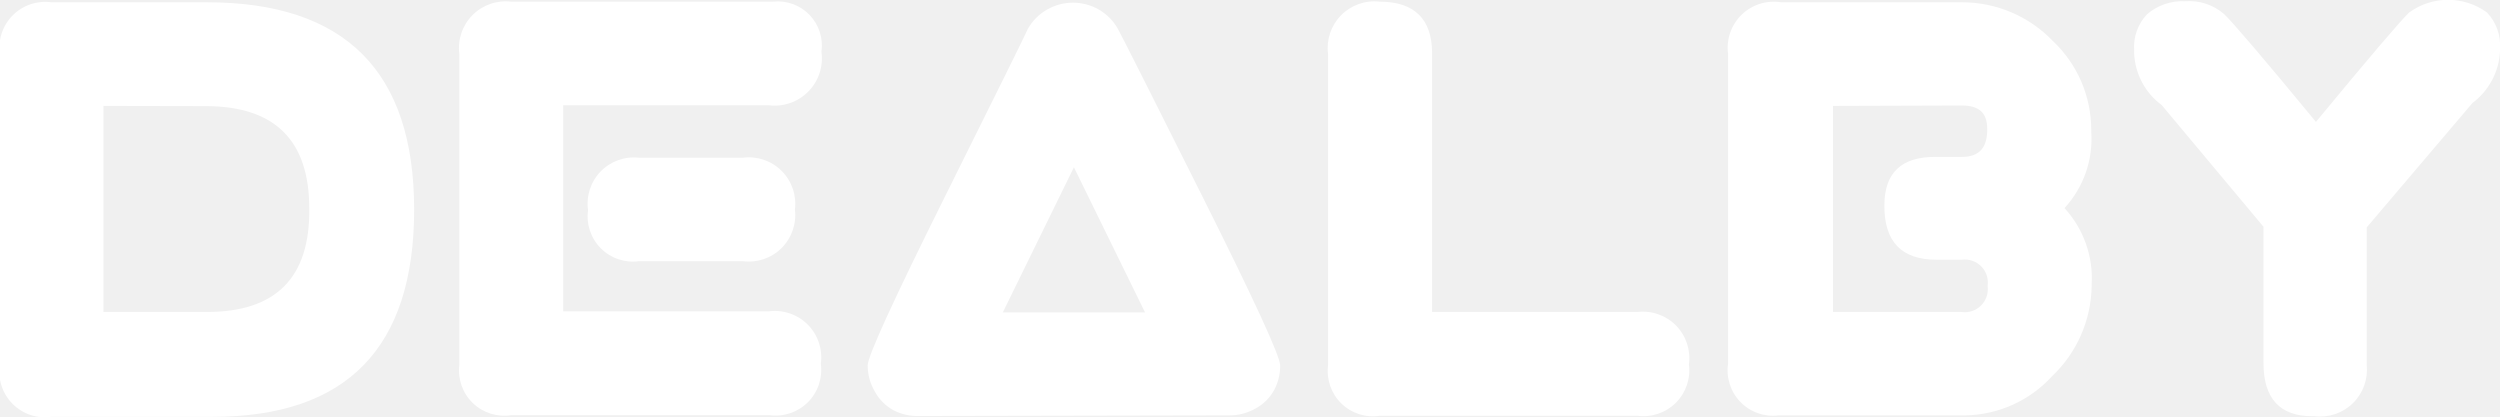
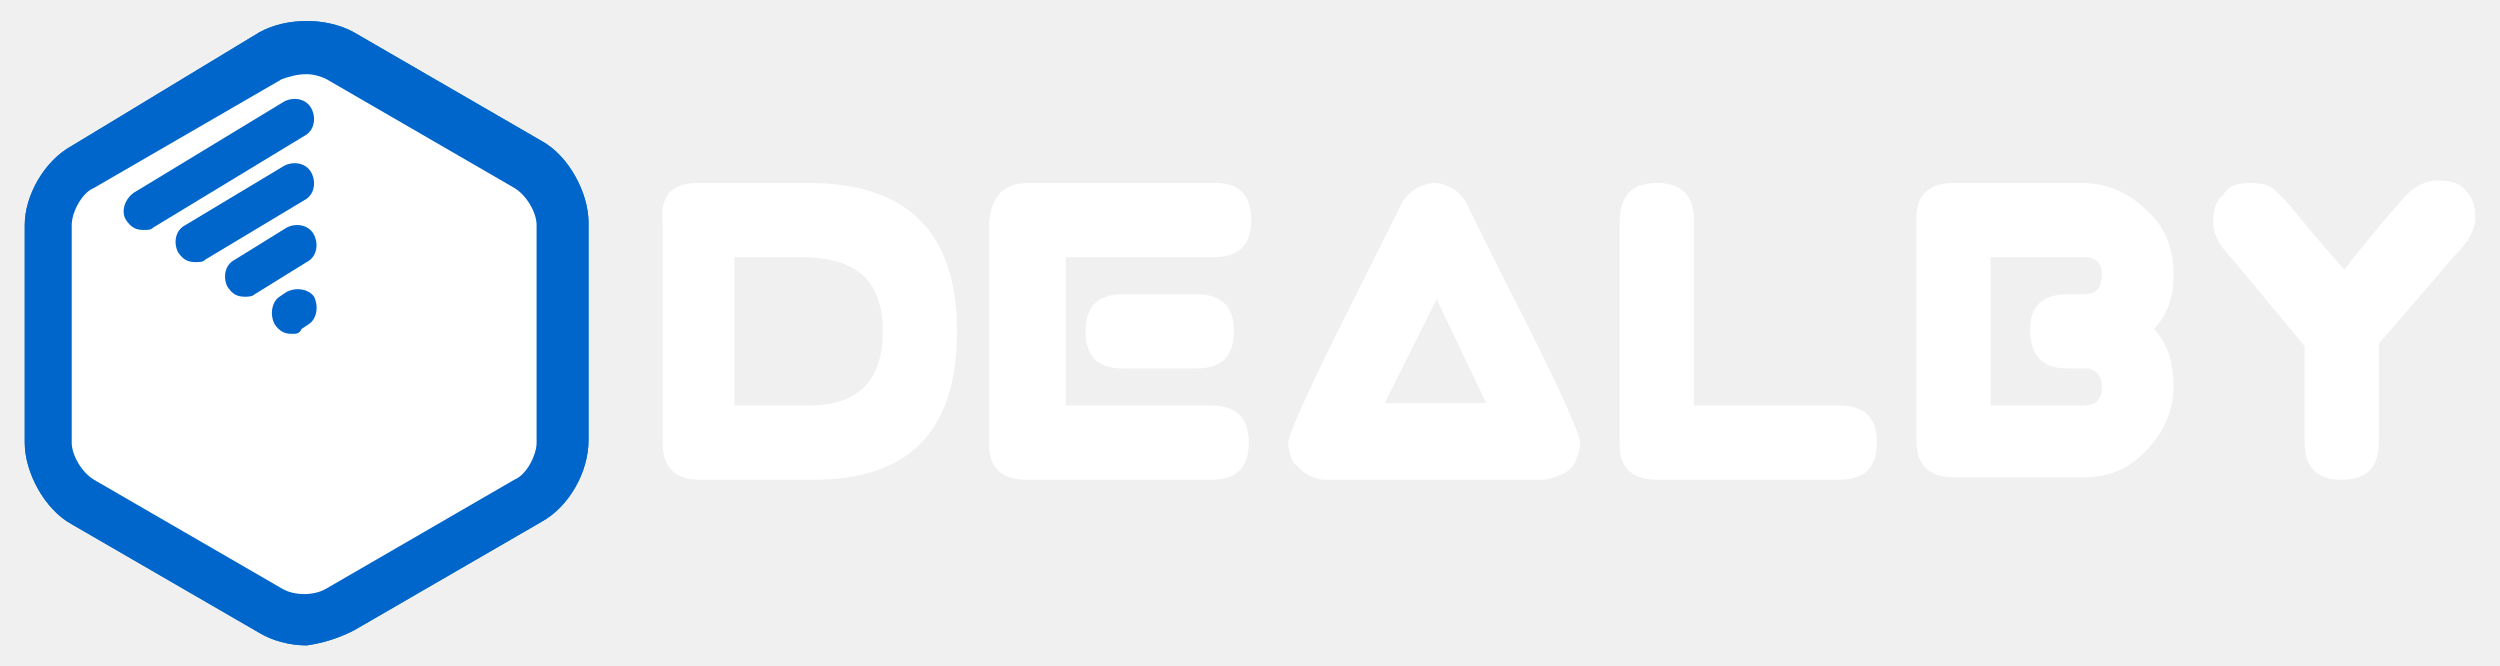
- <svg xmlns="http://www.w3.org/2000/svg" id="Layer_1" data-name="Layer 1" viewBox="0 0 120.61 20.07">
-   <defs>
-     <style>.cls-1{fill:#fff;}</style>
-   </defs>
-   <path class="cls-1" d="M4,4.31H11.5q10,0,10,10t-9.73,10H4a2.2,2.2,0,0,1-2.49-2.5V6.8A2.21,2.21,0,0,1,4,4.31Zm2.51,5v9.94h5q5,0,4.93-5,0-4.9-4.94-4.93Z" transform="translate(-1.52 -4.2)" />
-   <path class="cls-1" d="M26.18,4.28l12.63,0a2.13,2.13,0,0,1,2.34,2.42,2.28,2.28,0,0,1-2.53,2.58H28.69v9.94h9.92a2.24,2.24,0,0,1,2.51,2.53,2.2,2.2,0,0,1-2.47,2.48H26.18a2.18,2.18,0,0,1-2.5-2.42V6.8A2.25,2.25,0,0,1,26.18,4.28Zm3.71,10.06a2.23,2.23,0,0,1,2.46-2.53h5a2.24,2.24,0,0,1,2.52,2.5,2.24,2.24,0,0,1-2.52,2.49h-5A2.18,2.18,0,0,1,29.89,14.34Z" transform="translate(-1.52 -4.2)" />
-   <path class="cls-1" d="M45.88,24.27A2.52,2.52,0,0,1,44.64,24a2.26,2.26,0,0,1-.92-.92,2.48,2.48,0,0,1-.34-1.25q0-.66,3.73-8.15t4-8.09a2.44,2.44,0,0,1,.93-.93,2.51,2.51,0,0,1,2.49,0,2.49,2.49,0,0,1,.92.93q.33.6,4.08,8.09t3.75,8.15A2.48,2.48,0,0,1,63,23a2.23,2.23,0,0,1-.93.92,2.51,2.51,0,0,1-1.23.32Zm10.88-5-3.43-7-3.43,7Z" transform="translate(-1.52 -4.2)" />
-   <path class="cls-1" d="M68.08,4.28c1.68,0,2.52.85,2.53,2.45V19.25h9.92A2.24,2.24,0,0,1,83,21.78a2.21,2.21,0,0,1-2.47,2.48H68.08a2.18,2.18,0,0,1-2.49-2.42V6.8A2.25,2.25,0,0,1,68.08,4.28Z" transform="translate(-1.52 -4.2)" />
-   <path class="cls-1" d="M87.44,4.31h8.73a6.07,6.07,0,0,1,4.39,1.87,5.89,5.89,0,0,1,1.85,4.29v.08a4.93,4.93,0,0,1-1.29,3.69,5,5,0,0,1,1.31,3.68V18a6.12,6.12,0,0,1-1.91,4.35,5.8,5.8,0,0,1-4.19,1.89h-9a2.19,2.19,0,0,1-2.44-2.5V6.8A2.22,2.22,0,0,1,87.44,4.31Zm2.51,5v9.94h6.19A1.11,1.11,0,0,0,97.41,18a1.11,1.11,0,0,0-1.24-1.27H94.94c-1.68,0-2.52-.87-2.51-2.62,0-1.58.83-2.36,2.5-2.34h1.24c.84,0,1.24-.45,1.22-1.37,0-.74-.38-1.11-1.22-1.11Z" transform="translate(-1.52 -4.2)" />
-   <path class="cls-1" d="M106.94,4.26a2.57,2.57,0,0,1,1.87.61c.43.41,1.91,2.14,4.44,5.21q3.87-4.68,4.5-5.28a3.19,3.19,0,0,1,3.75,0,2.3,2.3,0,0,1,.63,1.75v.14a3.32,3.32,0,0,1-1.33,2.48l-5.1,6v6.63a2.26,2.26,0,0,1-2.52,2.48h-.11c-1.56,0-2.35-.86-2.35-2.56l0-6.58-4.91-5.87a3.28,3.28,0,0,1-1.33-2.48V6.63a2.29,2.29,0,0,1,.62-1.74A2.61,2.61,0,0,1,106.94,4.26Z" transform="translate(-1.52 -4.2)" />
+ <svg xmlns="http://www.w3.org/2000/svg" viewBox="0 0 101.1 26.9">
+   <path fill="none" d="M22.7 17.9c0 .9-.6 2-1.4 2.4l-7.6 4.4c-.8.4-2 .4-2.8 0l-7.6-4.4c-.7-.4-1.3-1.5-1.3-2.4V9.1c0-.9.6-2 1.4-2.4L11 2.3c.8-.4 2-.4 2.8 0l7.6 4.4c.8.4 1.4 1.5 1.4 2.4l-.1 8.8z" />
+   <path fill="#0071BC" d="M14.3 25.5l7.6-4.4c1.1-.6 1.9-2 1.9-3.3V9c0-1.2-.8-2.7-1.9-3.3l-7.6-4.4c-1.1-.6-2.7-.6-3.8 0L2.9 5.9C1.8 6.5 1 7.9 1 9.1v8.8c0 1.2.8 2.7 1.9 3.3l7.6 4.4c.5.3 1.2.5 1.9.5.7-.1 1.3-.3 1.9-.6zM13.2 3.2l7.6 4.4c.5.3.9 1 .9 1.5v8.8c0 .5-.4 1.3-.9 1.5l-7.6 4.4c-.5.3-1.3.3-1.8 0l-7.6-4.4c-.5-.3-.9-1-.9-1.5V9.1c0-.5.4-1.3.9-1.5l7.6-4.4c.3-.1.6-.2 1-.2.3 0 .6.1.8.2z" />
+   <path fill="#FFF" d="M12.4 2l-10 5.5v11.6l10.3 6.3 9.9-6.2-.3-12z" />
+   <path fill="none" d="M22.7 17.9c0 .9-.6 2-1.4 2.4l-7.6 4.4c-.8.4-2 .4-2.8 0l-7.6-4.4c-.7-.4-1.3-1.5-1.3-2.4V9.1c0-.9.6-2 1.4-2.4L11 2.3c.8-.4 2-.4 2.8 0l7.6 4.4c.8.4 1.4 1.5 1.4 2.4l-.1 8.8z" />
+   <path fill="#06C" d="M14.3 25.5l7.6-4.4c1.1-.6 1.9-2 1.9-3.3V9c0-1.2-.8-2.7-1.9-3.3l-7.6-4.4c-1.1-.6-2.7-.6-3.8 0L2.9 5.9C1.8 6.5 1 7.9 1 9.1v8.8c0 1.2.8 2.7 1.9 3.3l7.6 4.4c.5.3 1.2.5 1.9.5.7-.1 1.3-.3 1.9-.6zM13.2 3.2l7.6 4.4c.5.3.9 1 .9 1.5v8.8c0 .5-.4 1.3-.9 1.5l-7.6 4.4c-.5.3-1.3.3-1.8 0l-7.6-4.4c-.5-.3-.9-1-.9-1.5V9.1c0-.5.4-1.3.9-1.5l7.6-4.4c.3-.1.6-.2 1-.2.3 0 .6.1.8.2z" />
+   <path fill="#FFF" d="M5.8 8.5L12 4.8" />
+   <path fill="#06C" d="M5.8 9.3c-.3 0-.5-.1-.7-.4-.2-.3-.1-.8.3-1.1l6.1-3.7c.4-.2.9-.1 1.1.3.2.4.1.9-.3 1.1L6.2 9.2c-.1.1-.2.1-.4.1z" />
+   <path fill="#FFF" d="M7.9 9.8L12 7.4" />
+   <path fill="#06C" d="M7.9 10.6c-.3 0-.5-.1-.7-.4-.2-.4-.1-.9.3-1.1l4-2.4c.4-.2.9-.1 1.1.3.2.4.1.9-.3 1.1l-4 2.4c-.1.1-.2.1-.4.1z" />
+   <path fill="#FFF" d="M9.9 11.2L12 9.9" />
+   <path fill="#06C" d="M9.9 12c-.3 0-.5-.1-.7-.4-.2-.4-.1-.9.3-1.1l2.1-1.3c.4-.2.9-.1 1.1.3.2.4.1.9-.3 1.1l-2.1 1.3c-.1.1-.3.1-.4.1z" />
+   <path fill="#FFF" d="M11.8 12.7l.3-.2" />
+   <path fill="#06C" d="M11.8 13.5c-.3 0-.5-.1-.7-.4-.2-.4-.1-.9.2-1.1l.3-.2c.4-.2.9-.1 1.1.2.2.4.1.9-.2 1.1l-.3.2c-.1.2-.2.2-.4.2z" />
+   <path d="M28.2 7.4h4.5c4 0 6 2 6 6s-1.9 6-5.8 6h-4.6c-1 0-1.5-.5-1.5-1.5v-9c-.1-1 .4-1.5 1.4-1.5zm1.5 3v6h3c2 0 3-1 3-3s-1-2.9-3-3h-3zm11.9-3h7.6c.9 0 1.4.5 1.4 1.5s-.5 1.5-1.5 1.5h-6v6H49c1 0 1.5.5 1.5 1.5s-.5 1.5-1.5 1.5h-7.5c-1 0-1.5-.5-1.5-1.4V9c.1-1.1.6-1.6 1.6-1.6zm2.3 6c0-1 .5-1.5 1.5-1.5h3c1 0 1.5.5 1.5 1.5s-.5 1.5-1.5 1.5h-3c-1 0-1.5-.5-1.5-1.5zm9.7 6c-.3 0-.5-.1-.7-.2s-.4-.3-.6-.5c-.1-.2-.2-.5-.2-.8 0-.3.7-1.9 2.2-4.9l2.4-4.8c.1-.2.3-.4.6-.6.2-.1.5-.2.7-.2.3 0 .5.1.7.2.2.1.4.3.6.6.1.2.9 1.9 2.4 4.8 1.5 3 2.2 4.6 2.2 4.9 0 .3-.1.5-.2.8-.1.2-.3.4-.6.5-.2.1-.5.2-.7.2h-8.8zm6.5-3.1l-2-4.2-2.1 4.2h4.1zM67 7.4c1 0 1.5.5 1.5 1.5v7.5h5.9c1 0 1.5.5 1.5 1.5s-.5 1.5-1.5 1.5H67c-1 0-1.5-.5-1.5-1.4V9c0-1.1.5-1.6 1.5-1.6zm12 0h5.2c1 0 1.9.4 2.6 1.1.8.7 1.1 1.6 1.1 2.6s-.3 1.7-.8 2.2c.5.5.8 1.3.8 2.3 0 1-.4 1.9-1.1 2.6-.7.8-1.6 1.1-2.5 1.1H79c-1 0-1.5-.5-1.5-1.5v-9c0-.9.5-1.4 1.5-1.4zm1.5 3v6h3.7c.5 0 .8-.2.8-.7 0-.5-.2-.8-.7-.8h-.7c-1 0-1.5-.5-1.5-1.6 0-.9.5-1.4 1.5-1.4h.7c.5 0 .7-.3.7-.8 0-.4-.2-.7-.7-.7h-3.8zm10.5-3c.5 0 .9.1 1.1.4.3.2 1.1 1.3 2.7 3.1C96.3 9 97.2 8 97.5 7.7c.3-.2.6-.4 1.1-.4.5 0 .9.1 1.1.4.3.3.4.6.4 1.1 0 .5-.3 1-.8 1.5l-3.1 3.6v4c0 1-.5 1.5-1.5 1.5s-1.5-.5-1.5-1.5V14l-2.9-3.5c-.5-.5-.8-1-.8-1.5s.1-.9.4-1.1c.2-.4.6-.5 1.1-.5z" fill="#FFF" />
</svg>
